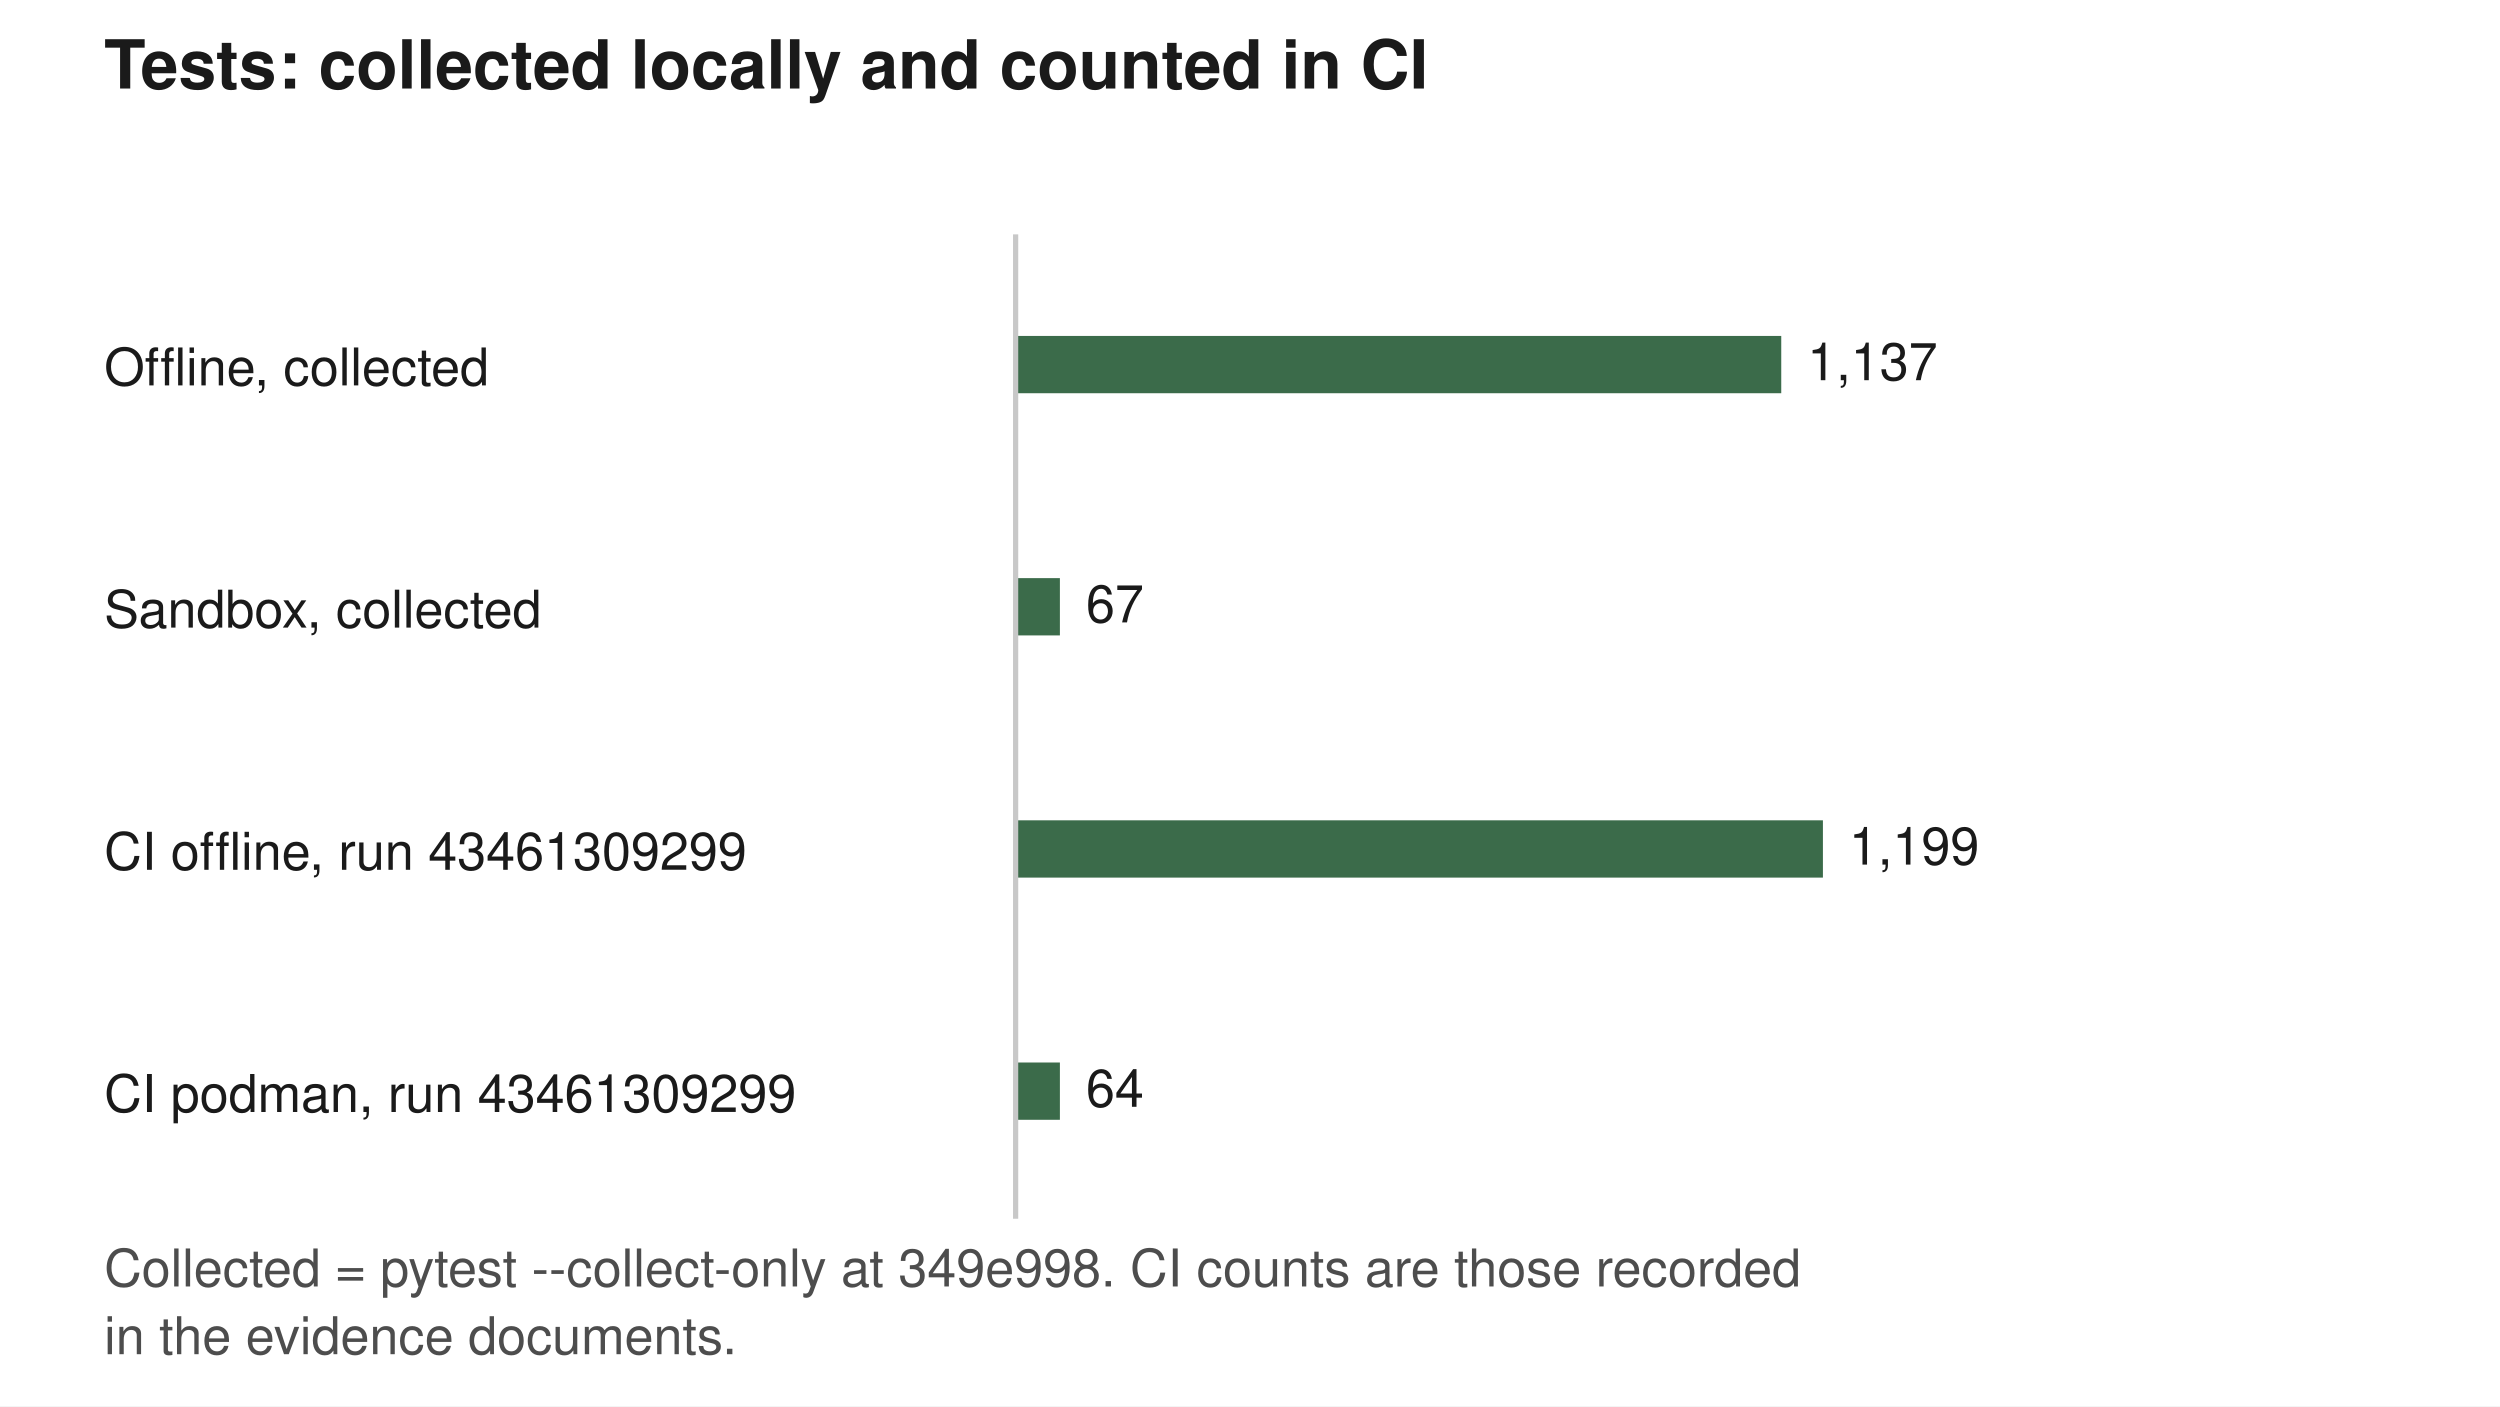
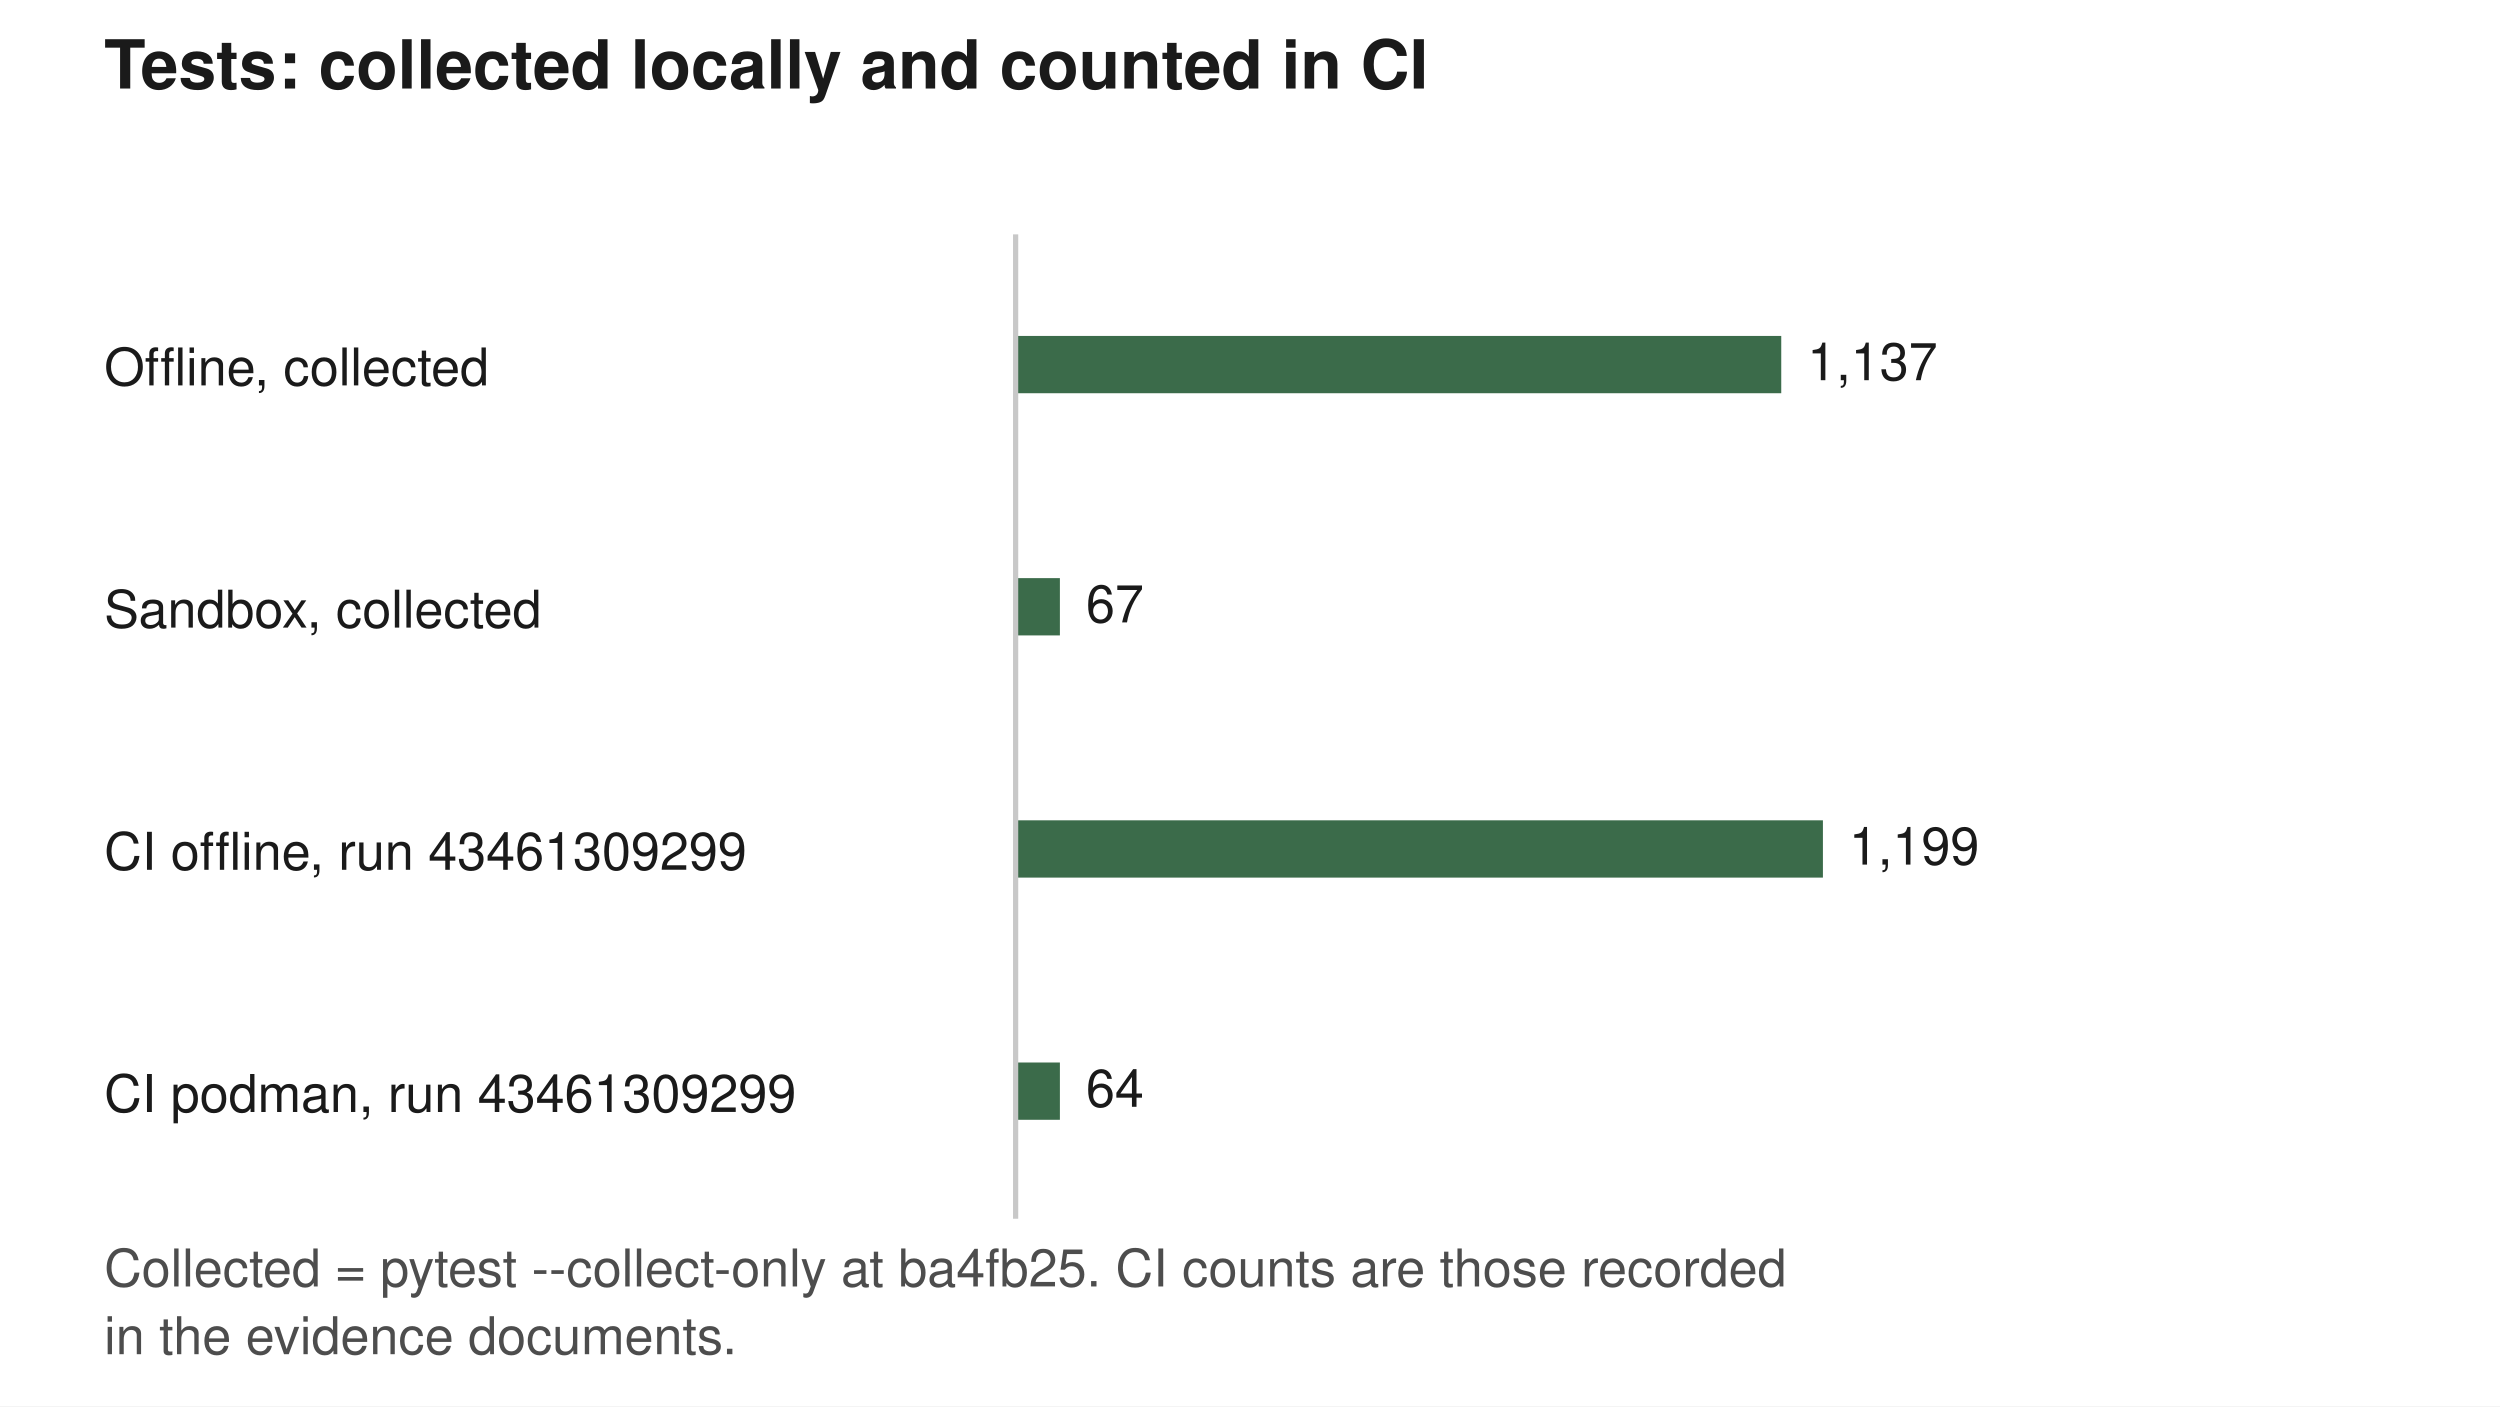
<svg xmlns="http://www.w3.org/2000/svg" viewBox="0 0 960 540" width="960" height="540" role="img" aria-labelledby="engineering-tests-title engineering-tests-desc">
  <style>text{font-family:system-ui,-apple-system,"Segoe UI",Helvetica,Arial,sans-serif}</style>
  <rect x="0" y="0" width="960" height="540" fill="#ffffff" />
  <text x="40" y="34" font-size="26" font-weight="bold" fill="#1a1a1a">Tests: collected locally and counted in CI</text>
  <text x="40" y="148" font-size="20" fill="#1a1a1a">Offline, collected</text>
  <rect x="390" y="129" width="294" height="22" fill="#3b6b4a" stroke="none" stroke-width="2" />
  <text x="694" y="146" font-size="20" fill="#1a1a1a">1,137</text>
  <text x="40" y="241" font-size="20" fill="#1a1a1a">Sandbox, collected</text>
  <rect x="390" y="222" width="17" height="22" fill="#3b6b4a" stroke="none" stroke-width="2" />
  <text x="417" y="239" font-size="20" fill="#1a1a1a">67</text>
  <text x="40" y="334" font-size="20" fill="#1a1a1a">CI offline, run 43461309299</text>
  <rect x="390" y="315" width="310" height="22" fill="#3b6b4a" stroke="none" stroke-width="2" />
  <text x="710" y="332" font-size="20" fill="#1a1a1a">1,199</text>
  <text x="40" y="427" font-size="20" fill="#1a1a1a">CI podman, run 43461309299</text>
  <rect x="390" y="408" width="17" height="22" fill="#3b6b4a" stroke="none" stroke-width="2" />
  <text x="417" y="425" font-size="20" fill="#1a1a1a">64</text>
  <path d="M390 90V468" stroke="#c8c8c8" stroke-width="2" fill="none" />
-   <text x="40" y="494" font-size="20" fill="#4d4d4d">Collected = pytest --collect-only at 349e998. CI counts are those recorded</text>
+   <text x="40" y="494" font-size="20" fill="#4d4d4d">Collected = pytest --collect-only at ba4fb25. CI counts are those recorded</text>
  <text x="40" y="520" font-size="20" fill="#4d4d4d">in the evidence documents.</text>
</svg>
